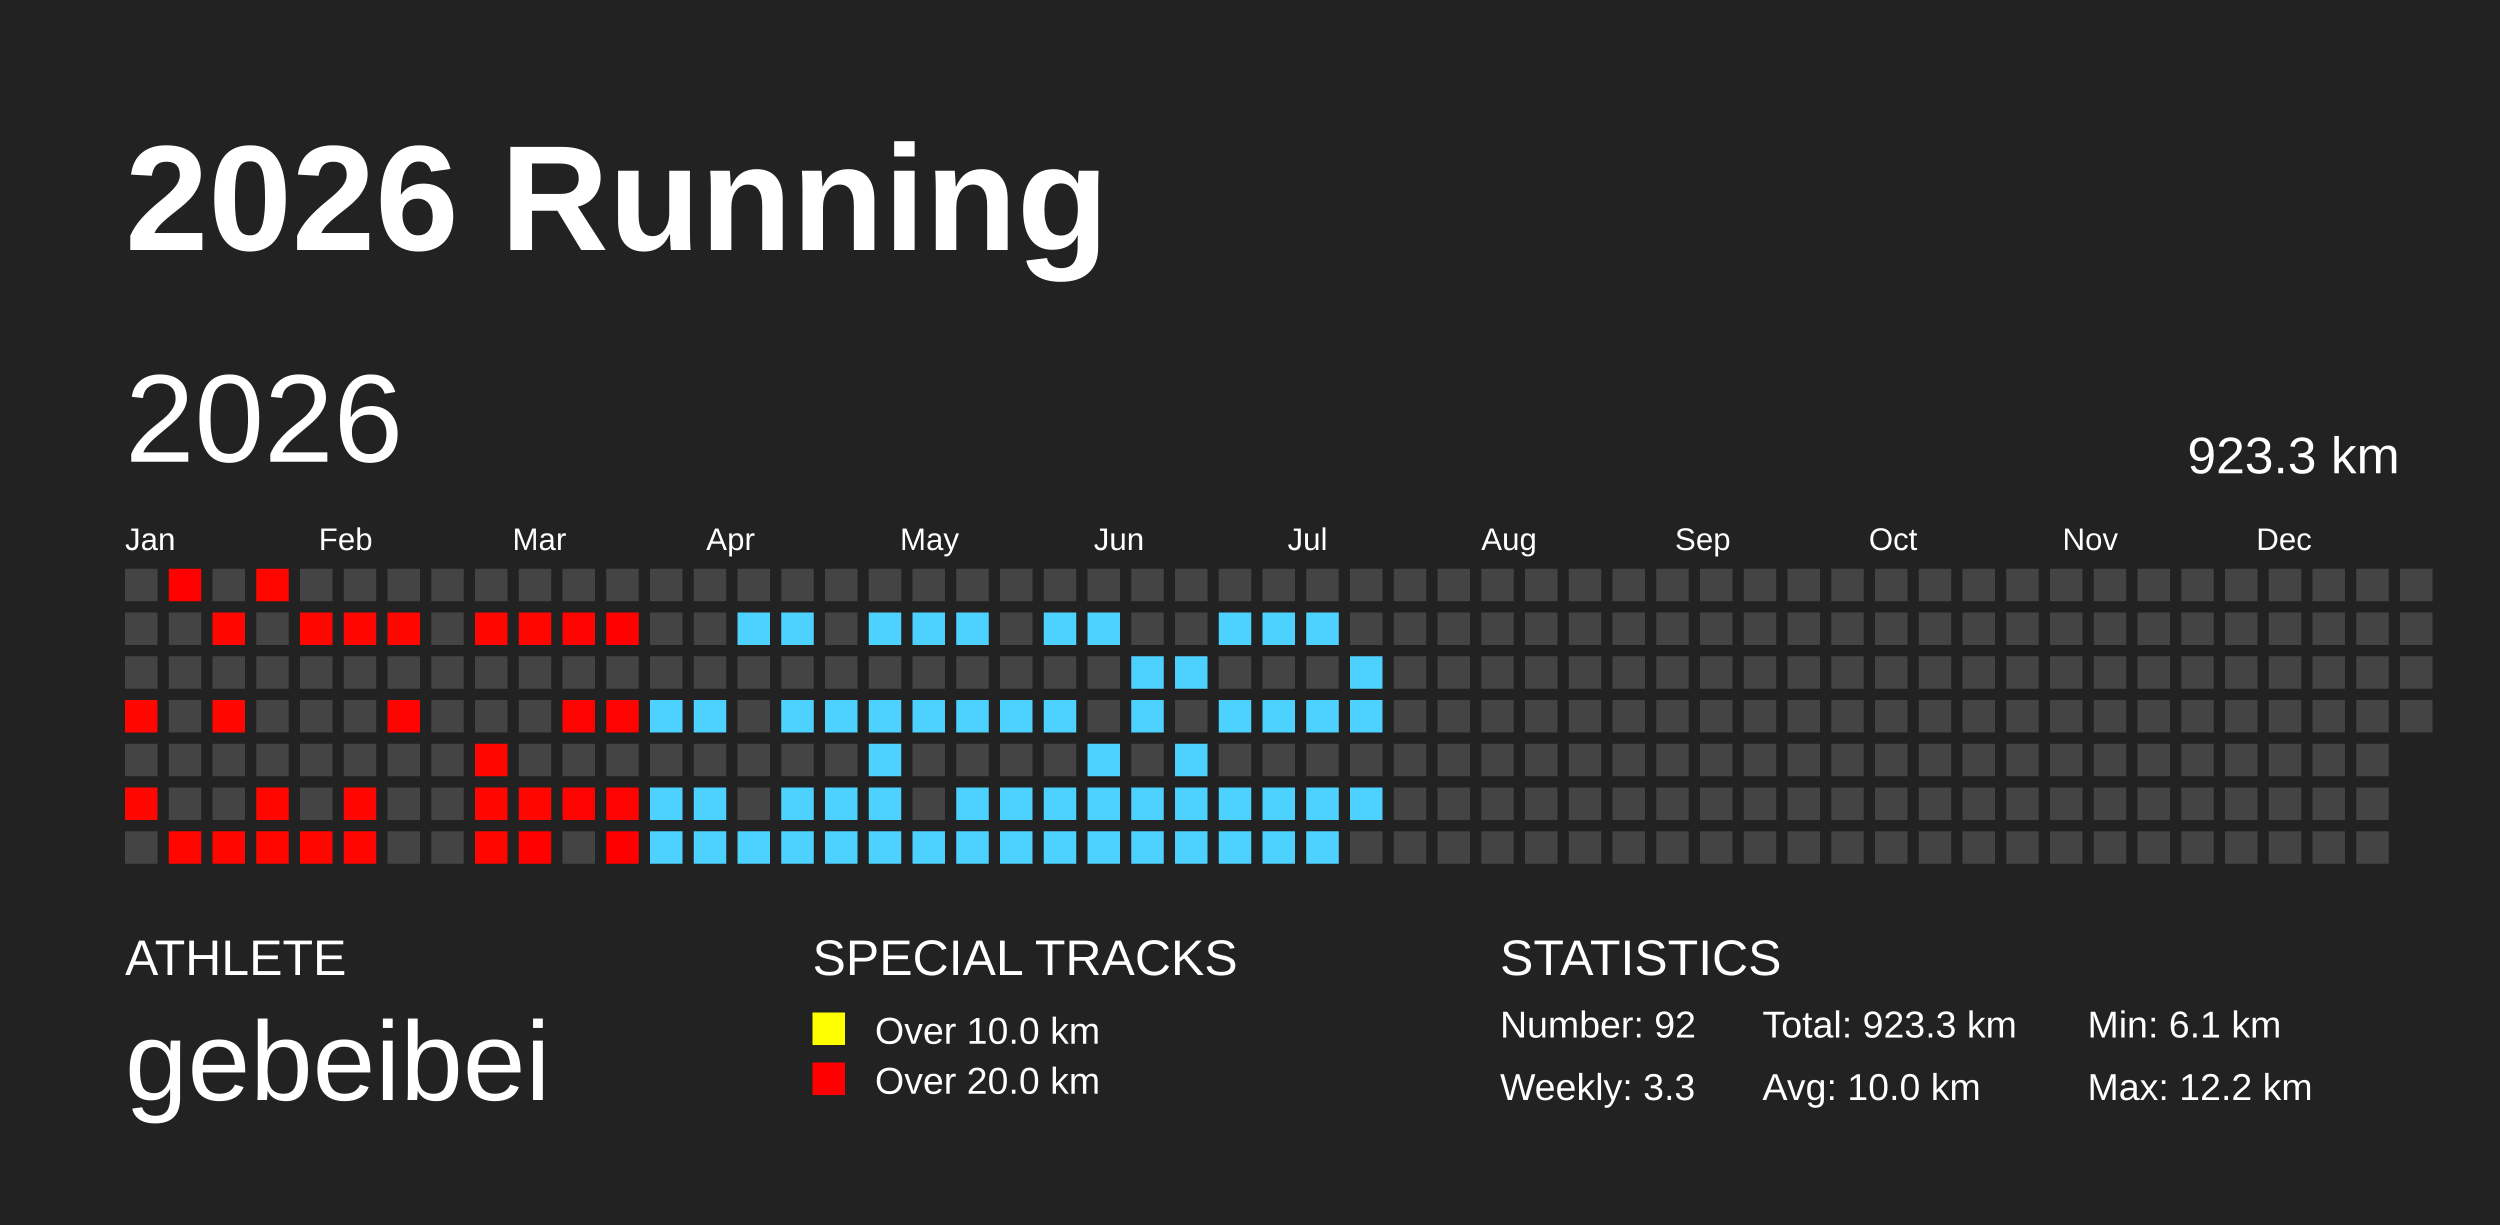
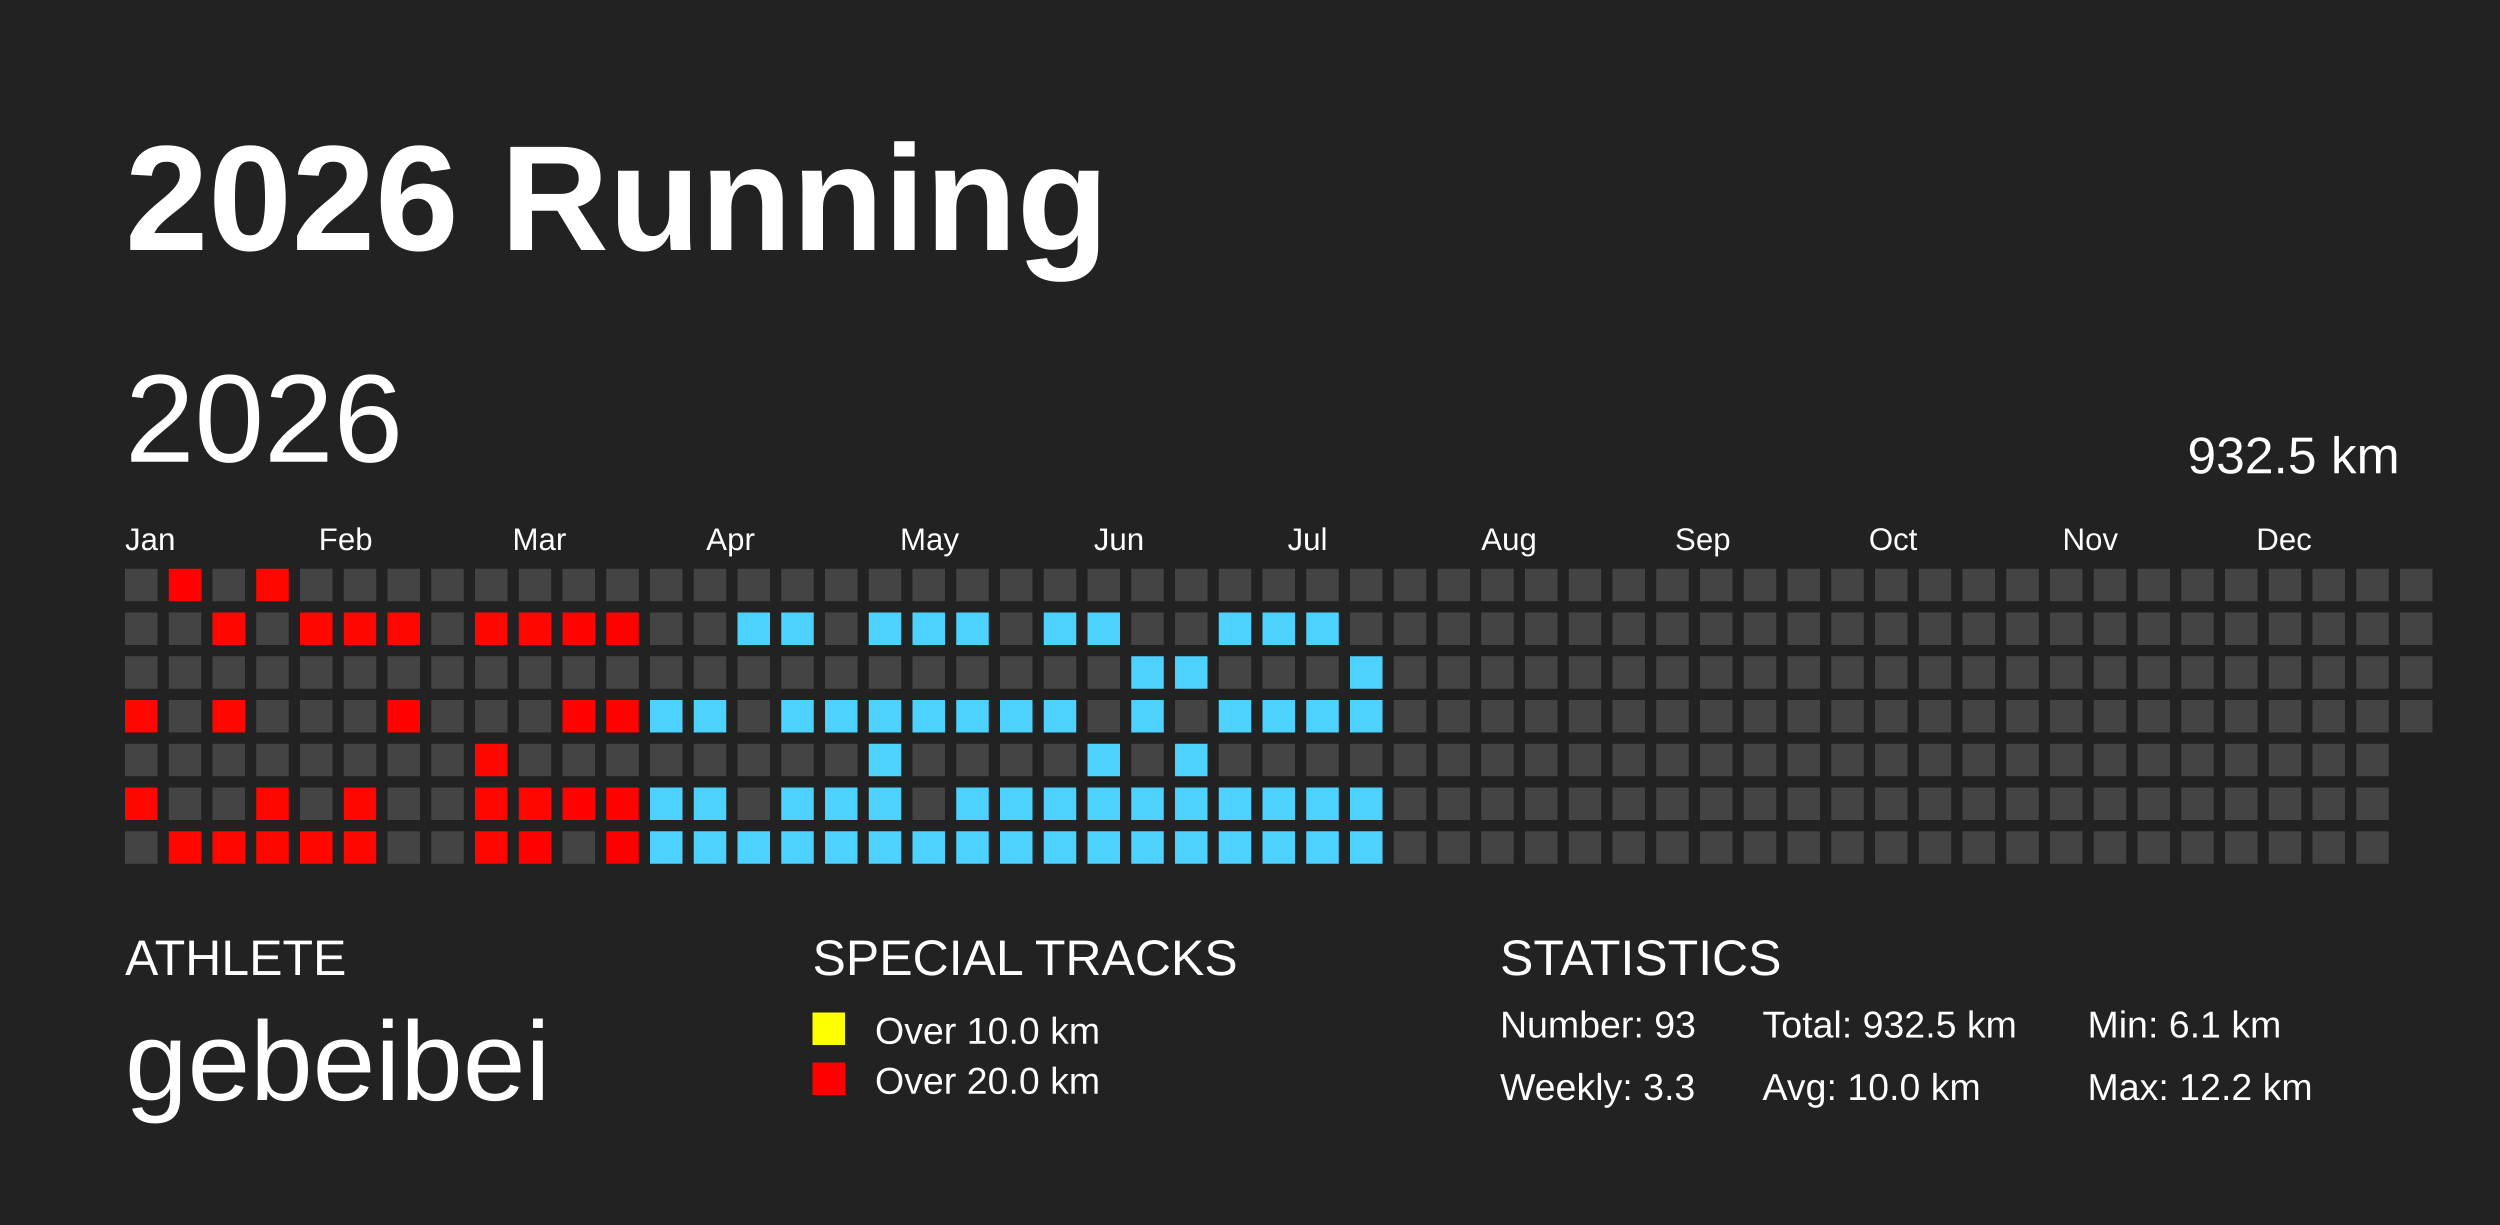
<svg xmlns="http://www.w3.org/2000/svg" baseProfile="full" height="98mm" version="1.1" viewBox="0,0,200,98" width="200mm">
  <defs />
  <rect fill="#222222" height="98" width="200" x="0" y="0" />
  <text fill="#FFFFFF" style="font-size:12px; font-family:Arial; font-weight:bold;" x="10" y="20">2026 Running</text>
  <text fill="#FFFFFF" style="font-size:4px; font-family:Arial" x="10" y="78">ATHLETE</text>
  <text fill="#FFFFFF" style="font-size:9px; font-family:Arial" x="10" y="88">gebeibei</text>
  <text fill="#FFFFFF" style="font-size:4px; font-family:Arial" x="65" y="78">SPECIAL TRACKS</text>
  <rect fill="yellow" height="2.6" width="2.6" x="65" y="81" />
  <text fill="#FFFFFF" style="font-size:3px; font-family:Arial" x="70" y="83.5">Over 10.0 km</text>
  <rect fill="red" height="2.6" width="2.6" x="65" y="85" />
  <text fill="#FFFFFF" style="font-size:3px; font-family:Arial" x="70" y="87.5">Over 20.0 km</text>
  <text fill="#FFFFFF" style="font-size:4px; font-family:Arial" x="120" y="78">STATISTICS</text>
-   <text fill="#FFFFFF" style="font-size:3px; font-family:Arial" x="120" y="83">Number: 92</text>
+   <text fill="#FFFFFF" style="font-size:3px; font-family:Arial" x="120" y="83">Number: 93</text>
  <text fill="#FFFFFF" style="font-size:3px; font-family:Arial" x="120" y="88">Weekly: 3.3</text>
-   <text fill="#FFFFFF" style="font-size:3px; font-family:Arial" x="141" y="83">Total: 923.3 km</text>
+   <text fill="#FFFFFF" style="font-size:3px; font-family:Arial" x="141" y="83">Total: 932.5 km</text>
  <text fill="#FFFFFF" style="font-size:3px; font-family:Arial" x="141" y="88">Avg: 10.0 km</text>
  <text fill="#FFFFFF" style="font-size:3px; font-family:Arial" x="167" y="83">Min: 6.1 km</text>
  <text fill="#FFFFFF" style="font-size:3px; font-family:Arial" x="167" y="88">Max: 12.2 km</text>
  <text dominant-baseline="hanging" fill="#FFFFFF" style="font-size:10.0px; font-family:Arial;" x="10" y="30">2026</text>
-   <text dominant-baseline="hanging" fill="#FFFFFF" style="font-size:4.125px; font-family:Arial;" x="175" y="35">923.3 km</text>
+   <text dominant-baseline="hanging" fill="#FFFFFF" style="font-size:4.125px; font-family:Arial;" x="175" y="35">932.5 km</text>
  <text fill="#FFFFFF" style="font-size:2.5px; font-family:Arial" x="10.0" y="44">Jan</text>
  <text fill="#FFFFFF" style="font-size:2.5px; font-family:Arial" x="25.5" y="44">Feb</text>
  <text fill="#FFFFFF" style="font-size:2.5px; font-family:Arial" x="41.0" y="44">Mar</text>
  <text fill="#FFFFFF" style="font-size:2.5px; font-family:Arial" x="56.5" y="44">Apr</text>
  <text fill="#FFFFFF" style="font-size:2.5px; font-family:Arial" x="72.0" y="44">May</text>
  <text fill="#FFFFFF" style="font-size:2.5px; font-family:Arial" x="87.5" y="44">Jun</text>
  <text fill="#FFFFFF" style="font-size:2.5px; font-family:Arial" x="103.0" y="44">Jul</text>
  <text fill="#FFFFFF" style="font-size:2.5px; font-family:Arial" x="118.5" y="44">Aug</text>
  <text fill="#FFFFFF" style="font-size:2.5px; font-family:Arial" x="134.0" y="44">Sep</text>
  <text fill="#FFFFFF" style="font-size:2.5px; font-family:Arial" x="149.5" y="44">Oct</text>
  <text fill="#FFFFFF" style="font-size:2.5px; font-family:Arial" x="165.0" y="44">Nov</text>
  <text fill="#FFFFFF" style="font-size:2.5px; font-family:Arial" x="180.5" y="44">Dec</text>
  <rect fill="#444444" height="2.6" width="2.6" x="10.0" y="45.5" />
  <rect fill="#444444" height="2.6" width="2.6" x="10.0" y="49.0" />
  <rect fill="#444444" height="2.6" width="2.6" x="10.0" y="52.5" />
  <rect fill="#ff0600" height="2.6" width="2.6" x="10.0" y="56.0" />
  <rect fill="#444444" height="2.6" width="2.6" x="10.0" y="59.5" />
  <rect fill="#ff0700" height="2.6" width="2.6" x="10.0" y="63.0" />
  <rect fill="#444444" height="2.6" width="2.6" x="10.0" y="66.5" />
  <rect fill="#ff0100" height="2.6" width="2.6" x="13.5" y="45.5" />
  <rect fill="#444444" height="2.6" width="2.6" x="13.5" y="49.0" />
  <rect fill="#444444" height="2.6" width="2.6" x="13.5" y="52.5" />
  <rect fill="#444444" height="2.6" width="2.6" x="13.5" y="56.0" />
  <rect fill="#444444" height="2.6" width="2.6" x="13.5" y="59.5" />
  <rect fill="#444444" height="2.6" width="2.6" x="13.5" y="63.0" />
  <rect fill="#ff0600" height="2.6" width="2.6" x="13.5" y="66.5" />
  <rect fill="#444444" height="2.6" width="2.6" x="17.0" y="45.5" />
  <rect fill="#ff0700" height="2.6" width="2.6" x="17.0" y="49.0" />
  <rect fill="#444444" height="2.6" width="2.6" x="17.0" y="52.5" />
  <rect fill="#ff0700" height="2.6" width="2.6" x="17.0" y="56.0" />
  <rect fill="#444444" height="2.6" width="2.6" x="17.0" y="59.5" />
  <rect fill="#444444" height="2.6" width="2.6" x="17.0" y="63.0" />
  <rect fill="#ff0700" height="2.6" width="2.6" x="17.0" y="66.5" />
  <rect fill="#ff0700" height="2.6" width="2.6" x="20.5" y="45.5" />
  <rect fill="#444444" height="2.6" width="2.6" x="20.5" y="49.0" />
  <rect fill="#444444" height="2.6" width="2.6" x="20.5" y="52.5" />
  <rect fill="#444444" height="2.6" width="2.6" x="20.5" y="56.0" />
  <rect fill="#444444" height="2.6" width="2.6" x="20.5" y="59.5" />
  <rect fill="#ff0700" height="2.6" width="2.6" x="20.5" y="63.0" />
  <rect fill="#ff0600" height="2.6" width="2.6" x="20.5" y="66.5" />
  <rect fill="#444444" height="2.6" width="2.6" x="24.0" y="45.5" />
  <rect fill="#ff0700" height="2.6" width="2.6" x="24.0" y="49.0" />
  <rect fill="#444444" height="2.6" width="2.6" x="24.0" y="52.5" />
  <rect fill="#444444" height="2.6" width="2.6" x="24.0" y="56.0" />
  <rect fill="#444444" height="2.6" width="2.6" x="24.0" y="59.5" />
  <rect fill="#444444" height="2.6" width="2.6" x="24.0" y="63.0" />
  <rect fill="#ff0700" height="2.6" width="2.6" x="24.0" y="66.5" />
  <rect fill="#444444" height="2.6" width="2.6" x="27.5" y="45.5" />
  <rect fill="#ff0700" height="2.6" width="2.6" x="27.5" y="49.0" />
  <rect fill="#444444" height="2.6" width="2.6" x="27.5" y="52.5" />
  <rect fill="#444444" height="2.6" width="2.6" x="27.5" y="56.0" />
  <rect fill="#444444" height="2.6" width="2.6" x="27.5" y="59.5" />
  <rect fill="#ff0600" height="2.6" width="2.6" x="27.5" y="63.0" />
  <rect fill="#ff0700" height="2.6" width="2.6" x="27.5" y="66.5" />
  <rect fill="#444444" height="2.6" width="2.6" x="31.0" y="45.5" />
  <rect fill="#ff0600" height="2.6" width="2.6" x="31.0" y="49.0" />
  <rect fill="#444444" height="2.6" width="2.6" x="31.0" y="52.5" />
  <rect fill="#ff0300" height="2.6" width="2.6" x="31.0" y="56.0" />
  <rect fill="#444444" height="2.6" width="2.6" x="31.0" y="59.5" />
  <rect fill="#444444" height="2.6" width="2.6" x="31.0" y="63.0" />
  <rect fill="#444444" height="2.6" width="2.6" x="31.0" y="66.5" />
  <rect fill="#444444" height="2.6" width="2.6" x="34.5" y="45.5" />
  <rect fill="#444444" height="2.6" width="2.6" x="34.5" y="49.0" />
  <rect fill="#444444" height="2.6" width="2.6" x="34.5" y="52.5" />
  <rect fill="#444444" height="2.6" width="2.6" x="34.5" y="56.0" />
  <rect fill="#444444" height="2.6" width="2.6" x="34.5" y="59.5" />
  <rect fill="#444444" height="2.6" width="2.6" x="34.5" y="63.0" />
  <rect fill="#444444" height="2.6" width="2.6" x="34.5" y="66.5" />
  <rect fill="#444444" height="2.6" width="2.6" x="38.0" y="45.5" />
  <rect fill="#ff0600" height="2.6" width="2.6" x="38.0" y="49.0" />
  <rect fill="#444444" height="2.6" width="2.6" x="38.0" y="52.5" />
  <rect fill="#444444" height="2.6" width="2.6" x="38.0" y="56.0" />
  <rect fill="#ff0700" height="2.6" width="2.6" x="38.0" y="59.5" />
  <rect fill="#ff0700" height="2.6" width="2.6" x="38.0" y="63.0" />
  <rect fill="#ff0700" height="2.6" width="2.6" x="38.0" y="66.5" />
  <rect fill="#444444" height="2.6" width="2.6" x="41.5" y="45.5" />
  <rect fill="#ff0700" height="2.6" width="2.6" x="41.5" y="49.0" />
  <rect fill="#444444" height="2.6" width="2.6" x="41.5" y="52.5" />
  <rect fill="#444444" height="2.6" width="2.6" x="41.5" y="56.0" />
  <rect fill="#444444" height="2.6" width="2.6" x="41.5" y="59.5" />
  <rect fill="#ff0600" height="2.6" width="2.6" x="41.5" y="63.0" />
  <rect fill="#ff0100" height="2.6" width="2.6" x="41.5" y="66.5" />
  <rect fill="#444444" height="2.6" width="2.6" x="45.0" y="45.5" />
  <rect fill="#ff0400" height="2.6" width="2.6" x="45.0" y="49.0" />
  <rect fill="#444444" height="2.6" width="2.6" x="45.0" y="52.5" />
  <rect fill="#ff0300" height="2.6" width="2.6" x="45.0" y="56.0" />
  <rect fill="#444444" height="2.6" width="2.6" x="45.0" y="59.5" />
  <rect fill="#ff0300" height="2.6" width="2.6" x="45.0" y="63.0" />
  <rect fill="#444444" height="2.6" width="2.6" x="45.0" y="66.5" />
  <rect fill="#444444" height="2.6" width="2.6" x="48.5" y="45.5" />
  <rect fill="#ff0200" height="2.6" width="2.6" x="48.5" y="49.0" />
  <rect fill="#444444" height="2.6" width="2.6" x="48.5" y="52.5" />
  <rect fill="#ff0300" height="2.6" width="2.6" x="48.5" y="56.0" />
  <rect fill="#444444" height="2.6" width="2.6" x="48.5" y="59.5" />
  <rect fill="#ff0300" height="2.6" width="2.6" x="48.5" y="63.0" />
  <rect fill="#ff0000" height="2.6" width="2.6" x="48.5" y="66.5" />
  <rect fill="#444444" height="2.6" width="2.6" x="52.0" y="45.5" />
  <rect fill="#444444" height="2.6" width="2.6" x="52.0" y="49.0" />
  <rect fill="#444444" height="2.6" width="2.6" x="52.0" y="52.5" />
  <rect fill="#4dd2ff" height="2.6" width="2.6" x="52.0" y="56.0" />
  <rect fill="#444444" height="2.6" width="2.6" x="52.0" y="59.5" />
  <rect fill="#4dd2ff" height="2.6" width="2.6" x="52.0" y="63.0" />
  <rect fill="#4dd2ff" height="2.6" width="2.6" x="52.0" y="66.5" />
  <rect fill="#444444" height="2.6" width="2.6" x="55.5" y="45.5" />
  <rect fill="#444444" height="2.6" width="2.6" x="55.5" y="49.0" />
  <rect fill="#444444" height="2.6" width="2.6" x="55.5" y="52.5" />
  <rect fill="#4dd2ff" height="2.6" width="2.6" x="55.5" y="56.0" />
  <rect fill="#444444" height="2.6" width="2.6" x="55.5" y="59.5" />
  <rect fill="#4dd2ff" height="2.6" width="2.6" x="55.5" y="63.0" />
  <rect fill="#4dd2ff" height="2.6" width="2.6" x="55.5" y="66.5" />
  <rect fill="#444444" height="2.6" width="2.6" x="59.0" y="45.5" />
  <rect fill="#4dd2ff" height="2.6" width="2.6" x="59.0" y="49.0" />
  <rect fill="#444444" height="2.6" width="2.6" x="59.0" y="52.5" />
  <rect fill="#444444" height="2.6" width="2.6" x="59.0" y="56.0" />
  <rect fill="#444444" height="2.6" width="2.6" x="59.0" y="59.5" />
  <rect fill="#444444" height="2.6" width="2.6" x="59.0" y="63.0" />
  <rect fill="#4dd2ff" height="2.6" width="2.6" x="59.0" y="66.5" />
  <rect fill="#444444" height="2.6" width="2.6" x="62.5" y="45.5" />
  <rect fill="#4dd2ff" height="2.6" width="2.6" x="62.5" y="49.0" />
  <rect fill="#444444" height="2.6" width="2.6" x="62.5" y="52.5" />
  <rect fill="#4dd2ff" height="2.6" width="2.6" x="62.5" y="56.0" />
  <rect fill="#444444" height="2.6" width="2.6" x="62.5" y="59.5" />
  <rect fill="#4dd2ff" height="2.6" width="2.6" x="62.5" y="63.0" />
  <rect fill="#4dd2ff" height="2.6" width="2.6" x="62.5" y="66.5" />
  <rect fill="#444444" height="2.6" width="2.6" x="66.0" y="45.5" />
  <rect fill="#444444" height="2.6" width="2.6" x="66.0" y="49.0" />
  <rect fill="#444444" height="2.6" width="2.6" x="66.0" y="52.5" />
  <rect fill="#4dd2ff" height="2.6" width="2.6" x="66.0" y="56.0" />
  <rect fill="#444444" height="2.6" width="2.6" x="66.0" y="59.5" />
  <rect fill="#4dd2ff" height="2.6" width="2.6" x="66.0" y="63.0" />
  <rect fill="#4dd2ff" height="2.6" width="2.6" x="66.0" y="66.5" />
  <rect fill="#444444" height="2.6" width="2.6" x="69.5" y="45.5" />
  <rect fill="#4dd2ff" height="2.6" width="2.6" x="69.5" y="49.0" />
  <rect fill="#444444" height="2.6" width="2.6" x="69.5" y="52.5" />
  <rect fill="#4dd2ff" height="2.6" width="2.6" x="69.5" y="56.0" />
  <rect fill="#4dd2ff" height="2.6" width="2.6" x="69.5" y="59.5" />
  <rect fill="#4dd2ff" height="2.6" width="2.6" x="69.5" y="63.0" />
  <rect fill="#4dd2ff" height="2.6" width="2.6" x="69.5" y="66.5" />
  <rect fill="#444444" height="2.6" width="2.6" x="73.0" y="45.5" />
  <rect fill="#4dd2ff" height="2.6" width="2.6" x="73.0" y="49.0" />
  <rect fill="#444444" height="2.6" width="2.6" x="73.0" y="52.5" />
  <rect fill="#4dd2ff" height="2.6" width="2.6" x="73.0" y="56.0" />
  <rect fill="#444444" height="2.6" width="2.6" x="73.0" y="59.5" />
  <rect fill="#444444" height="2.6" width="2.6" x="73.0" y="63.0" />
  <rect fill="#4dd2ff" height="2.6" width="2.6" x="73.0" y="66.5" />
  <rect fill="#444444" height="2.6" width="2.6" x="76.5" y="45.5" />
  <rect fill="#4dd2ff" height="2.6" width="2.6" x="76.5" y="49.0" />
  <rect fill="#444444" height="2.6" width="2.6" x="76.5" y="52.5" />
  <rect fill="#4dd2ff" height="2.6" width="2.6" x="76.5" y="56.0" />
  <rect fill="#444444" height="2.6" width="2.6" x="76.5" y="59.5" />
  <rect fill="#4dd2ff" height="2.6" width="2.6" x="76.5" y="63.0" />
  <rect fill="#4dd2ff" height="2.6" width="2.6" x="76.5" y="66.5" />
  <rect fill="#444444" height="2.6" width="2.6" x="80.0" y="45.5" />
  <rect fill="#444444" height="2.6" width="2.6" x="80.0" y="49.0" />
  <rect fill="#444444" height="2.6" width="2.6" x="80.0" y="52.5" />
  <rect fill="#4dd2ff" height="2.6" width="2.6" x="80.0" y="56.0" />
  <rect fill="#444444" height="2.6" width="2.6" x="80.0" y="59.5" />
  <rect fill="#4dd2ff" height="2.6" width="2.6" x="80.0" y="63.0" />
  <rect fill="#4dd2ff" height="2.6" width="2.6" x="80.0" y="66.5" />
  <rect fill="#444444" height="2.6" width="2.6" x="83.5" y="45.5" />
  <rect fill="#4dd2ff" height="2.6" width="2.6" x="83.5" y="49.0" />
  <rect fill="#444444" height="2.6" width="2.6" x="83.5" y="52.5" />
  <rect fill="#4dd2ff" height="2.6" width="2.6" x="83.5" y="56.0" />
  <rect fill="#444444" height="2.6" width="2.6" x="83.5" y="59.5" />
  <rect fill="#4dd2ff" height="2.6" width="2.6" x="83.5" y="63.0" />
  <rect fill="#4dd2ff" height="2.6" width="2.6" x="83.5" y="66.5" />
  <rect fill="#444444" height="2.6" width="2.6" x="87.0" y="45.5" />
  <rect fill="#4dd2ff" height="2.6" width="2.6" x="87.0" y="49.0" />
  <rect fill="#444444" height="2.6" width="2.6" x="87.0" y="52.5" />
  <rect fill="#444444" height="2.6" width="2.6" x="87.0" y="56.0" />
  <rect fill="#4dd2ff" height="2.6" width="2.6" x="87.0" y="59.5" />
  <rect fill="#4dd2ff" height="2.6" width="2.6" x="87.0" y="63.0" />
  <rect fill="#4dd2ff" height="2.6" width="2.6" x="87.0" y="66.5" />
  <rect fill="#444444" height="2.6" width="2.6" x="90.5" y="45.5" />
  <rect fill="#444444" height="2.6" width="2.6" x="90.5" y="49.0" />
  <rect fill="#4dd2ff" height="2.6" width="2.6" x="90.5" y="52.5" />
  <rect fill="#4dd2ff" height="2.6" width="2.6" x="90.5" y="56.0" />
  <rect fill="#444444" height="2.6" width="2.6" x="90.5" y="59.5" />
  <rect fill="#4dd2ff" height="2.6" width="2.6" x="90.5" y="63.0" />
  <rect fill="#4dd2ff" height="2.6" width="2.6" x="90.5" y="66.5" />
  <rect fill="#444444" height="2.6" width="2.6" x="94.0" y="45.5" />
  <rect fill="#444444" height="2.6" width="2.6" x="94.0" y="49.0" />
  <rect fill="#4dd2ff" height="2.6" width="2.6" x="94.0" y="52.5" />
  <rect fill="#444444" height="2.6" width="2.6" x="94.0" y="56.0" />
  <rect fill="#4dd2ff" height="2.6" width="2.6" x="94.0" y="59.5" />
  <rect fill="#4dd2ff" height="2.6" width="2.6" x="94.0" y="63.0" />
  <rect fill="#4dd2ff" height="2.6" width="2.6" x="94.0" y="66.5" />
  <rect fill="#444444" height="2.6" width="2.6" x="97.5" y="45.5" />
  <rect fill="#4dd2ff" height="2.6" width="2.6" x="97.5" y="49.0" />
  <rect fill="#444444" height="2.6" width="2.6" x="97.5" y="52.5" />
  <rect fill="#4dd2ff" height="2.6" width="2.6" x="97.5" y="56.0" />
  <rect fill="#444444" height="2.6" width="2.6" x="97.5" y="59.5" />
  <rect fill="#4dd2ff" height="2.6" width="2.6" x="97.5" y="63.0" />
  <rect fill="#4dd2ff" height="2.6" width="2.6" x="97.5" y="66.5" />
  <rect fill="#444444" height="2.6" width="2.6" x="101.0" y="45.5" />
  <rect fill="#4dd2ff" height="2.6" width="2.6" x="101.0" y="49.0" />
  <rect fill="#444444" height="2.6" width="2.6" x="101.0" y="52.5" />
  <rect fill="#4dd2ff" height="2.6" width="2.6" x="101.0" y="56.0" />
  <rect fill="#444444" height="2.6" width="2.6" x="101.0" y="59.5" />
  <rect fill="#4dd2ff" height="2.6" width="2.6" x="101.0" y="63.0" />
  <rect fill="#4dd2ff" height="2.6" width="2.6" x="101.0" y="66.5" />
  <rect fill="#444444" height="2.6" width="2.6" x="104.5" y="45.5" />
  <rect fill="#4dd2ff" height="2.6" width="2.6" x="104.5" y="49.0" />
  <rect fill="#444444" height="2.6" width="2.6" x="104.5" y="52.5" />
  <rect fill="#4dd2ff" height="2.6" width="2.6" x="104.5" y="56.0" />
  <rect fill="#444444" height="2.6" width="2.6" x="104.5" y="59.5" />
  <rect fill="#4dd2ff" height="2.6" width="2.6" x="104.5" y="63.0" />
  <rect fill="#4dd2ff" height="2.6" width="2.6" x="104.5" y="66.5" />
  <rect fill="#444444" height="2.6" width="2.6" x="108.0" y="45.5" />
  <rect fill="#444444" height="2.6" width="2.6" x="108.0" y="49.0" />
  <rect fill="#4dd2ff" height="2.6" width="2.6" x="108.0" y="52.5" />
  <rect fill="#4dd2ff" height="2.6" width="2.6" x="108.0" y="56.0" />
  <rect fill="#444444" height="2.6" width="2.6" x="108.0" y="59.5" />
  <rect fill="#4dd2ff" height="2.6" width="2.6" x="108.0" y="63.0" />
-   <rect fill="#444444" height="2.6" width="2.6" x="108.0" y="66.5" />
+   <rect fill="#4dd2ff" height="2.6" width="2.6" x="108.0" y="66.5" />
  <rect fill="#444444" height="2.6" width="2.6" x="111.5" y="45.5" />
  <rect fill="#444444" height="2.6" width="2.6" x="111.5" y="49.0" />
  <rect fill="#444444" height="2.6" width="2.6" x="111.5" y="52.5" />
  <rect fill="#444444" height="2.6" width="2.6" x="111.5" y="56.0" />
  <rect fill="#444444" height="2.6" width="2.6" x="111.5" y="59.5" />
  <rect fill="#444444" height="2.6" width="2.6" x="111.5" y="63.0" />
  <rect fill="#444444" height="2.6" width="2.6" x="111.5" y="66.5" />
  <rect fill="#444444" height="2.6" width="2.6" x="115.0" y="45.5" />
  <rect fill="#444444" height="2.6" width="2.6" x="115.0" y="49.0" />
  <rect fill="#444444" height="2.6" width="2.6" x="115.0" y="52.5" />
  <rect fill="#444444" height="2.6" width="2.6" x="115.0" y="56.0" />
  <rect fill="#444444" height="2.6" width="2.6" x="115.0" y="59.5" />
  <rect fill="#444444" height="2.6" width="2.6" x="115.0" y="63.0" />
  <rect fill="#444444" height="2.6" width="2.6" x="115.0" y="66.5" />
  <rect fill="#444444" height="2.6" width="2.6" x="118.5" y="45.5" />
  <rect fill="#444444" height="2.6" width="2.6" x="118.5" y="49.0" />
  <rect fill="#444444" height="2.6" width="2.6" x="118.5" y="52.5" />
  <rect fill="#444444" height="2.6" width="2.6" x="118.5" y="56.0" />
  <rect fill="#444444" height="2.6" width="2.6" x="118.5" y="59.5" />
  <rect fill="#444444" height="2.6" width="2.6" x="118.5" y="63.0" />
  <rect fill="#444444" height="2.6" width="2.6" x="118.5" y="66.5" />
  <rect fill="#444444" height="2.6" width="2.6" x="122.0" y="45.5" />
  <rect fill="#444444" height="2.6" width="2.6" x="122.0" y="49.0" />
  <rect fill="#444444" height="2.6" width="2.6" x="122.0" y="52.5" />
  <rect fill="#444444" height="2.6" width="2.6" x="122.0" y="56.0" />
  <rect fill="#444444" height="2.6" width="2.6" x="122.0" y="59.5" />
  <rect fill="#444444" height="2.6" width="2.6" x="122.0" y="63.0" />
  <rect fill="#444444" height="2.6" width="2.6" x="122.0" y="66.5" />
  <rect fill="#444444" height="2.6" width="2.6" x="125.5" y="45.5" />
  <rect fill="#444444" height="2.6" width="2.6" x="125.5" y="49.0" />
  <rect fill="#444444" height="2.6" width="2.6" x="125.5" y="52.5" />
  <rect fill="#444444" height="2.6" width="2.6" x="125.5" y="56.0" />
  <rect fill="#444444" height="2.6" width="2.6" x="125.5" y="59.5" />
  <rect fill="#444444" height="2.6" width="2.6" x="125.5" y="63.0" />
  <rect fill="#444444" height="2.6" width="2.6" x="125.5" y="66.5" />
  <rect fill="#444444" height="2.6" width="2.6" x="129.0" y="45.5" />
  <rect fill="#444444" height="2.6" width="2.6" x="129.0" y="49.0" />
  <rect fill="#444444" height="2.6" width="2.6" x="129.0" y="52.5" />
  <rect fill="#444444" height="2.6" width="2.6" x="129.0" y="56.0" />
  <rect fill="#444444" height="2.6" width="2.6" x="129.0" y="59.5" />
  <rect fill="#444444" height="2.6" width="2.6" x="129.0" y="63.0" />
  <rect fill="#444444" height="2.6" width="2.6" x="129.0" y="66.5" />
  <rect fill="#444444" height="2.6" width="2.6" x="132.5" y="45.5" />
  <rect fill="#444444" height="2.6" width="2.6" x="132.5" y="49.0" />
  <rect fill="#444444" height="2.6" width="2.6" x="132.5" y="52.5" />
  <rect fill="#444444" height="2.6" width="2.6" x="132.5" y="56.0" />
  <rect fill="#444444" height="2.6" width="2.6" x="132.5" y="59.5" />
  <rect fill="#444444" height="2.6" width="2.6" x="132.5" y="63.0" />
  <rect fill="#444444" height="2.6" width="2.6" x="132.5" y="66.5" />
  <rect fill="#444444" height="2.6" width="2.6" x="136.0" y="45.5" />
  <rect fill="#444444" height="2.6" width="2.6" x="136.0" y="49.0" />
  <rect fill="#444444" height="2.6" width="2.6" x="136.0" y="52.5" />
  <rect fill="#444444" height="2.6" width="2.6" x="136.0" y="56.0" />
  <rect fill="#444444" height="2.6" width="2.6" x="136.0" y="59.5" />
  <rect fill="#444444" height="2.6" width="2.6" x="136.0" y="63.0" />
  <rect fill="#444444" height="2.6" width="2.6" x="136.0" y="66.5" />
  <rect fill="#444444" height="2.6" width="2.6" x="139.5" y="45.5" />
  <rect fill="#444444" height="2.6" width="2.6" x="139.5" y="49.0" />
  <rect fill="#444444" height="2.6" width="2.6" x="139.5" y="52.5" />
  <rect fill="#444444" height="2.6" width="2.6" x="139.5" y="56.0" />
  <rect fill="#444444" height="2.6" width="2.6" x="139.5" y="59.5" />
  <rect fill="#444444" height="2.6" width="2.6" x="139.5" y="63.0" />
  <rect fill="#444444" height="2.6" width="2.6" x="139.5" y="66.5" />
  <rect fill="#444444" height="2.6" width="2.6" x="143.0" y="45.5" />
  <rect fill="#444444" height="2.6" width="2.6" x="143.0" y="49.0" />
  <rect fill="#444444" height="2.6" width="2.6" x="143.0" y="52.5" />
  <rect fill="#444444" height="2.6" width="2.6" x="143.0" y="56.0" />
  <rect fill="#444444" height="2.6" width="2.6" x="143.0" y="59.5" />
  <rect fill="#444444" height="2.6" width="2.6" x="143.0" y="63.0" />
  <rect fill="#444444" height="2.6" width="2.6" x="143.0" y="66.5" />
  <rect fill="#444444" height="2.6" width="2.6" x="146.5" y="45.5" />
  <rect fill="#444444" height="2.6" width="2.6" x="146.5" y="49.0" />
  <rect fill="#444444" height="2.6" width="2.6" x="146.5" y="52.5" />
  <rect fill="#444444" height="2.6" width="2.6" x="146.5" y="56.0" />
  <rect fill="#444444" height="2.6" width="2.6" x="146.5" y="59.5" />
  <rect fill="#444444" height="2.6" width="2.6" x="146.5" y="63.0" />
  <rect fill="#444444" height="2.6" width="2.6" x="146.5" y="66.5" />
  <rect fill="#444444" height="2.6" width="2.6" x="150.0" y="45.5" />
  <rect fill="#444444" height="2.6" width="2.6" x="150.0" y="49.0" />
  <rect fill="#444444" height="2.6" width="2.6" x="150.0" y="52.5" />
  <rect fill="#444444" height="2.6" width="2.6" x="150.0" y="56.0" />
  <rect fill="#444444" height="2.6" width="2.6" x="150.0" y="59.5" />
  <rect fill="#444444" height="2.6" width="2.6" x="150.0" y="63.0" />
  <rect fill="#444444" height="2.6" width="2.6" x="150.0" y="66.5" />
  <rect fill="#444444" height="2.6" width="2.6" x="153.5" y="45.5" />
  <rect fill="#444444" height="2.6" width="2.6" x="153.5" y="49.0" />
  <rect fill="#444444" height="2.6" width="2.6" x="153.5" y="52.5" />
  <rect fill="#444444" height="2.6" width="2.6" x="153.5" y="56.0" />
  <rect fill="#444444" height="2.6" width="2.6" x="153.5" y="59.5" />
  <rect fill="#444444" height="2.6" width="2.6" x="153.5" y="63.0" />
  <rect fill="#444444" height="2.6" width="2.6" x="153.5" y="66.5" />
  <rect fill="#444444" height="2.6" width="2.6" x="157.0" y="45.5" />
  <rect fill="#444444" height="2.6" width="2.6" x="157.0" y="49.0" />
  <rect fill="#444444" height="2.6" width="2.6" x="157.0" y="52.5" />
  <rect fill="#444444" height="2.6" width="2.6" x="157.0" y="56.0" />
  <rect fill="#444444" height="2.6" width="2.6" x="157.0" y="59.5" />
  <rect fill="#444444" height="2.6" width="2.6" x="157.0" y="63.0" />
  <rect fill="#444444" height="2.6" width="2.6" x="157.0" y="66.5" />
  <rect fill="#444444" height="2.6" width="2.6" x="160.5" y="45.5" />
  <rect fill="#444444" height="2.6" width="2.6" x="160.5" y="49.0" />
  <rect fill="#444444" height="2.6" width="2.6" x="160.5" y="52.5" />
  <rect fill="#444444" height="2.6" width="2.6" x="160.5" y="56.0" />
  <rect fill="#444444" height="2.6" width="2.6" x="160.5" y="59.5" />
  <rect fill="#444444" height="2.6" width="2.6" x="160.5" y="63.0" />
  <rect fill="#444444" height="2.6" width="2.6" x="160.5" y="66.5" />
  <rect fill="#444444" height="2.6" width="2.6" x="164.0" y="45.5" />
  <rect fill="#444444" height="2.6" width="2.6" x="164.0" y="49.0" />
  <rect fill="#444444" height="2.6" width="2.6" x="164.0" y="52.5" />
  <rect fill="#444444" height="2.6" width="2.6" x="164.0" y="56.0" />
  <rect fill="#444444" height="2.6" width="2.6" x="164.0" y="59.5" />
  <rect fill="#444444" height="2.6" width="2.6" x="164.0" y="63.0" />
  <rect fill="#444444" height="2.6" width="2.6" x="164.0" y="66.5" />
  <rect fill="#444444" height="2.6" width="2.6" x="167.5" y="45.5" />
  <rect fill="#444444" height="2.6" width="2.6" x="167.5" y="49.0" />
  <rect fill="#444444" height="2.6" width="2.6" x="167.5" y="52.5" />
  <rect fill="#444444" height="2.6" width="2.6" x="167.5" y="56.0" />
  <rect fill="#444444" height="2.6" width="2.6" x="167.5" y="59.5" />
  <rect fill="#444444" height="2.6" width="2.6" x="167.5" y="63.0" />
  <rect fill="#444444" height="2.6" width="2.6" x="167.5" y="66.5" />
  <rect fill="#444444" height="2.6" width="2.6" x="171.0" y="45.5" />
  <rect fill="#444444" height="2.6" width="2.6" x="171.0" y="49.0" />
  <rect fill="#444444" height="2.6" width="2.6" x="171.0" y="52.5" />
  <rect fill="#444444" height="2.6" width="2.6" x="171.0" y="56.0" />
  <rect fill="#444444" height="2.6" width="2.6" x="171.0" y="59.5" />
  <rect fill="#444444" height="2.6" width="2.6" x="171.0" y="63.0" />
  <rect fill="#444444" height="2.6" width="2.6" x="171.0" y="66.5" />
  <rect fill="#444444" height="2.6" width="2.6" x="174.5" y="45.5" />
  <rect fill="#444444" height="2.6" width="2.6" x="174.5" y="49.0" />
  <rect fill="#444444" height="2.6" width="2.6" x="174.5" y="52.5" />
  <rect fill="#444444" height="2.6" width="2.6" x="174.5" y="56.0" />
  <rect fill="#444444" height="2.6" width="2.6" x="174.5" y="59.5" />
  <rect fill="#444444" height="2.6" width="2.6" x="174.5" y="63.0" />
  <rect fill="#444444" height="2.6" width="2.6" x="174.5" y="66.5" />
  <rect fill="#444444" height="2.6" width="2.6" x="178.0" y="45.5" />
  <rect fill="#444444" height="2.6" width="2.6" x="178.0" y="49.0" />
  <rect fill="#444444" height="2.6" width="2.6" x="178.0" y="52.5" />
  <rect fill="#444444" height="2.6" width="2.6" x="178.0" y="56.0" />
  <rect fill="#444444" height="2.6" width="2.6" x="178.0" y="59.5" />
  <rect fill="#444444" height="2.6" width="2.6" x="178.0" y="63.0" />
  <rect fill="#444444" height="2.6" width="2.6" x="178.0" y="66.5" />
  <rect fill="#444444" height="2.6" width="2.6" x="181.5" y="45.5" />
  <rect fill="#444444" height="2.6" width="2.6" x="181.5" y="49.0" />
  <rect fill="#444444" height="2.6" width="2.6" x="181.5" y="52.5" />
  <rect fill="#444444" height="2.6" width="2.6" x="181.5" y="56.0" />
  <rect fill="#444444" height="2.6" width="2.6" x="181.5" y="59.5" />
  <rect fill="#444444" height="2.6" width="2.6" x="181.5" y="63.0" />
  <rect fill="#444444" height="2.6" width="2.6" x="181.5" y="66.5" />
  <rect fill="#444444" height="2.6" width="2.6" x="185.0" y="45.5" />
  <rect fill="#444444" height="2.6" width="2.6" x="185.0" y="49.0" />
  <rect fill="#444444" height="2.6" width="2.6" x="185.0" y="52.5" />
  <rect fill="#444444" height="2.6" width="2.6" x="185.0" y="56.0" />
  <rect fill="#444444" height="2.6" width="2.6" x="185.0" y="59.5" />
  <rect fill="#444444" height="2.6" width="2.6" x="185.0" y="63.0" />
  <rect fill="#444444" height="2.6" width="2.6" x="185.0" y="66.5" />
  <rect fill="#444444" height="2.6" width="2.6" x="188.5" y="45.5" />
  <rect fill="#444444" height="2.6" width="2.6" x="188.5" y="49.0" />
  <rect fill="#444444" height="2.6" width="2.6" x="188.5" y="52.5" />
  <rect fill="#444444" height="2.6" width="2.6" x="188.5" y="56.0" />
  <rect fill="#444444" height="2.6" width="2.6" x="188.5" y="59.5" />
  <rect fill="#444444" height="2.6" width="2.6" x="188.5" y="63.0" />
  <rect fill="#444444" height="2.6" width="2.6" x="188.5" y="66.5" />
  <rect fill="#444444" height="2.6" width="2.6" x="192.0" y="45.5" />
  <rect fill="#444444" height="2.6" width="2.6" x="192.0" y="49.0" />
  <rect fill="#444444" height="2.6" width="2.6" x="192.0" y="52.5" />
  <rect fill="#444444" height="2.6" width="2.6" x="192.0" y="56.0" />
</svg>
